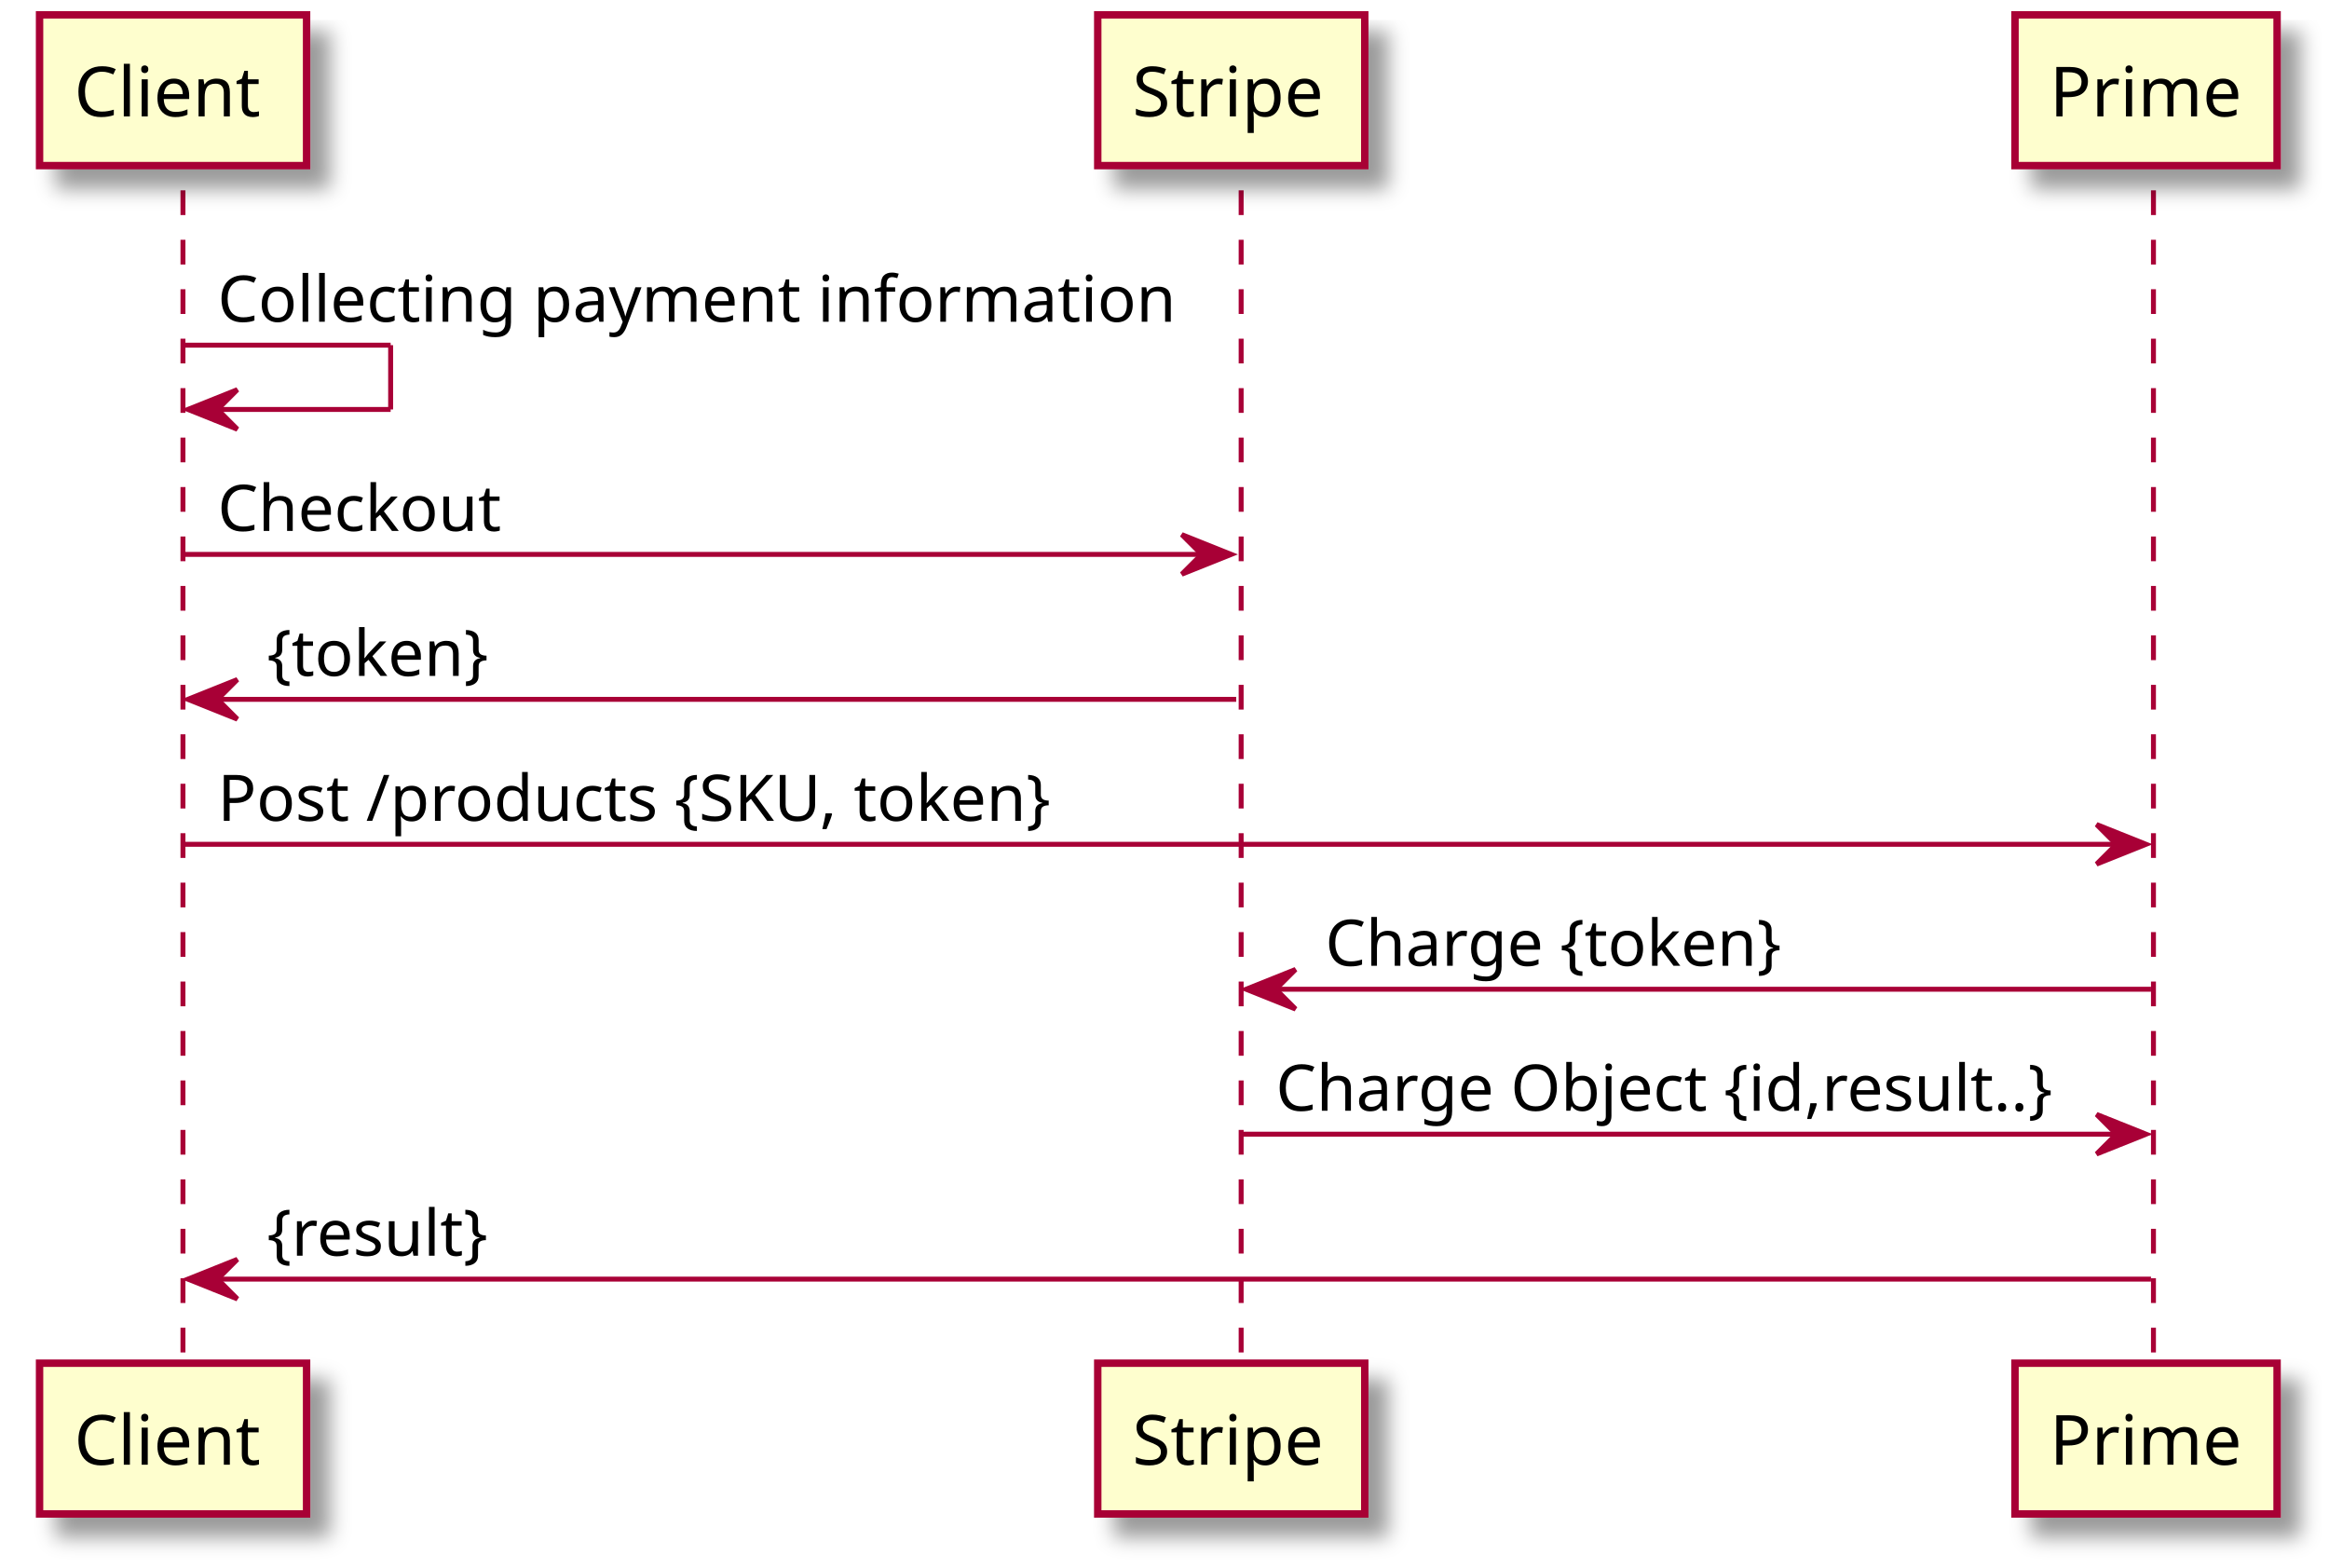
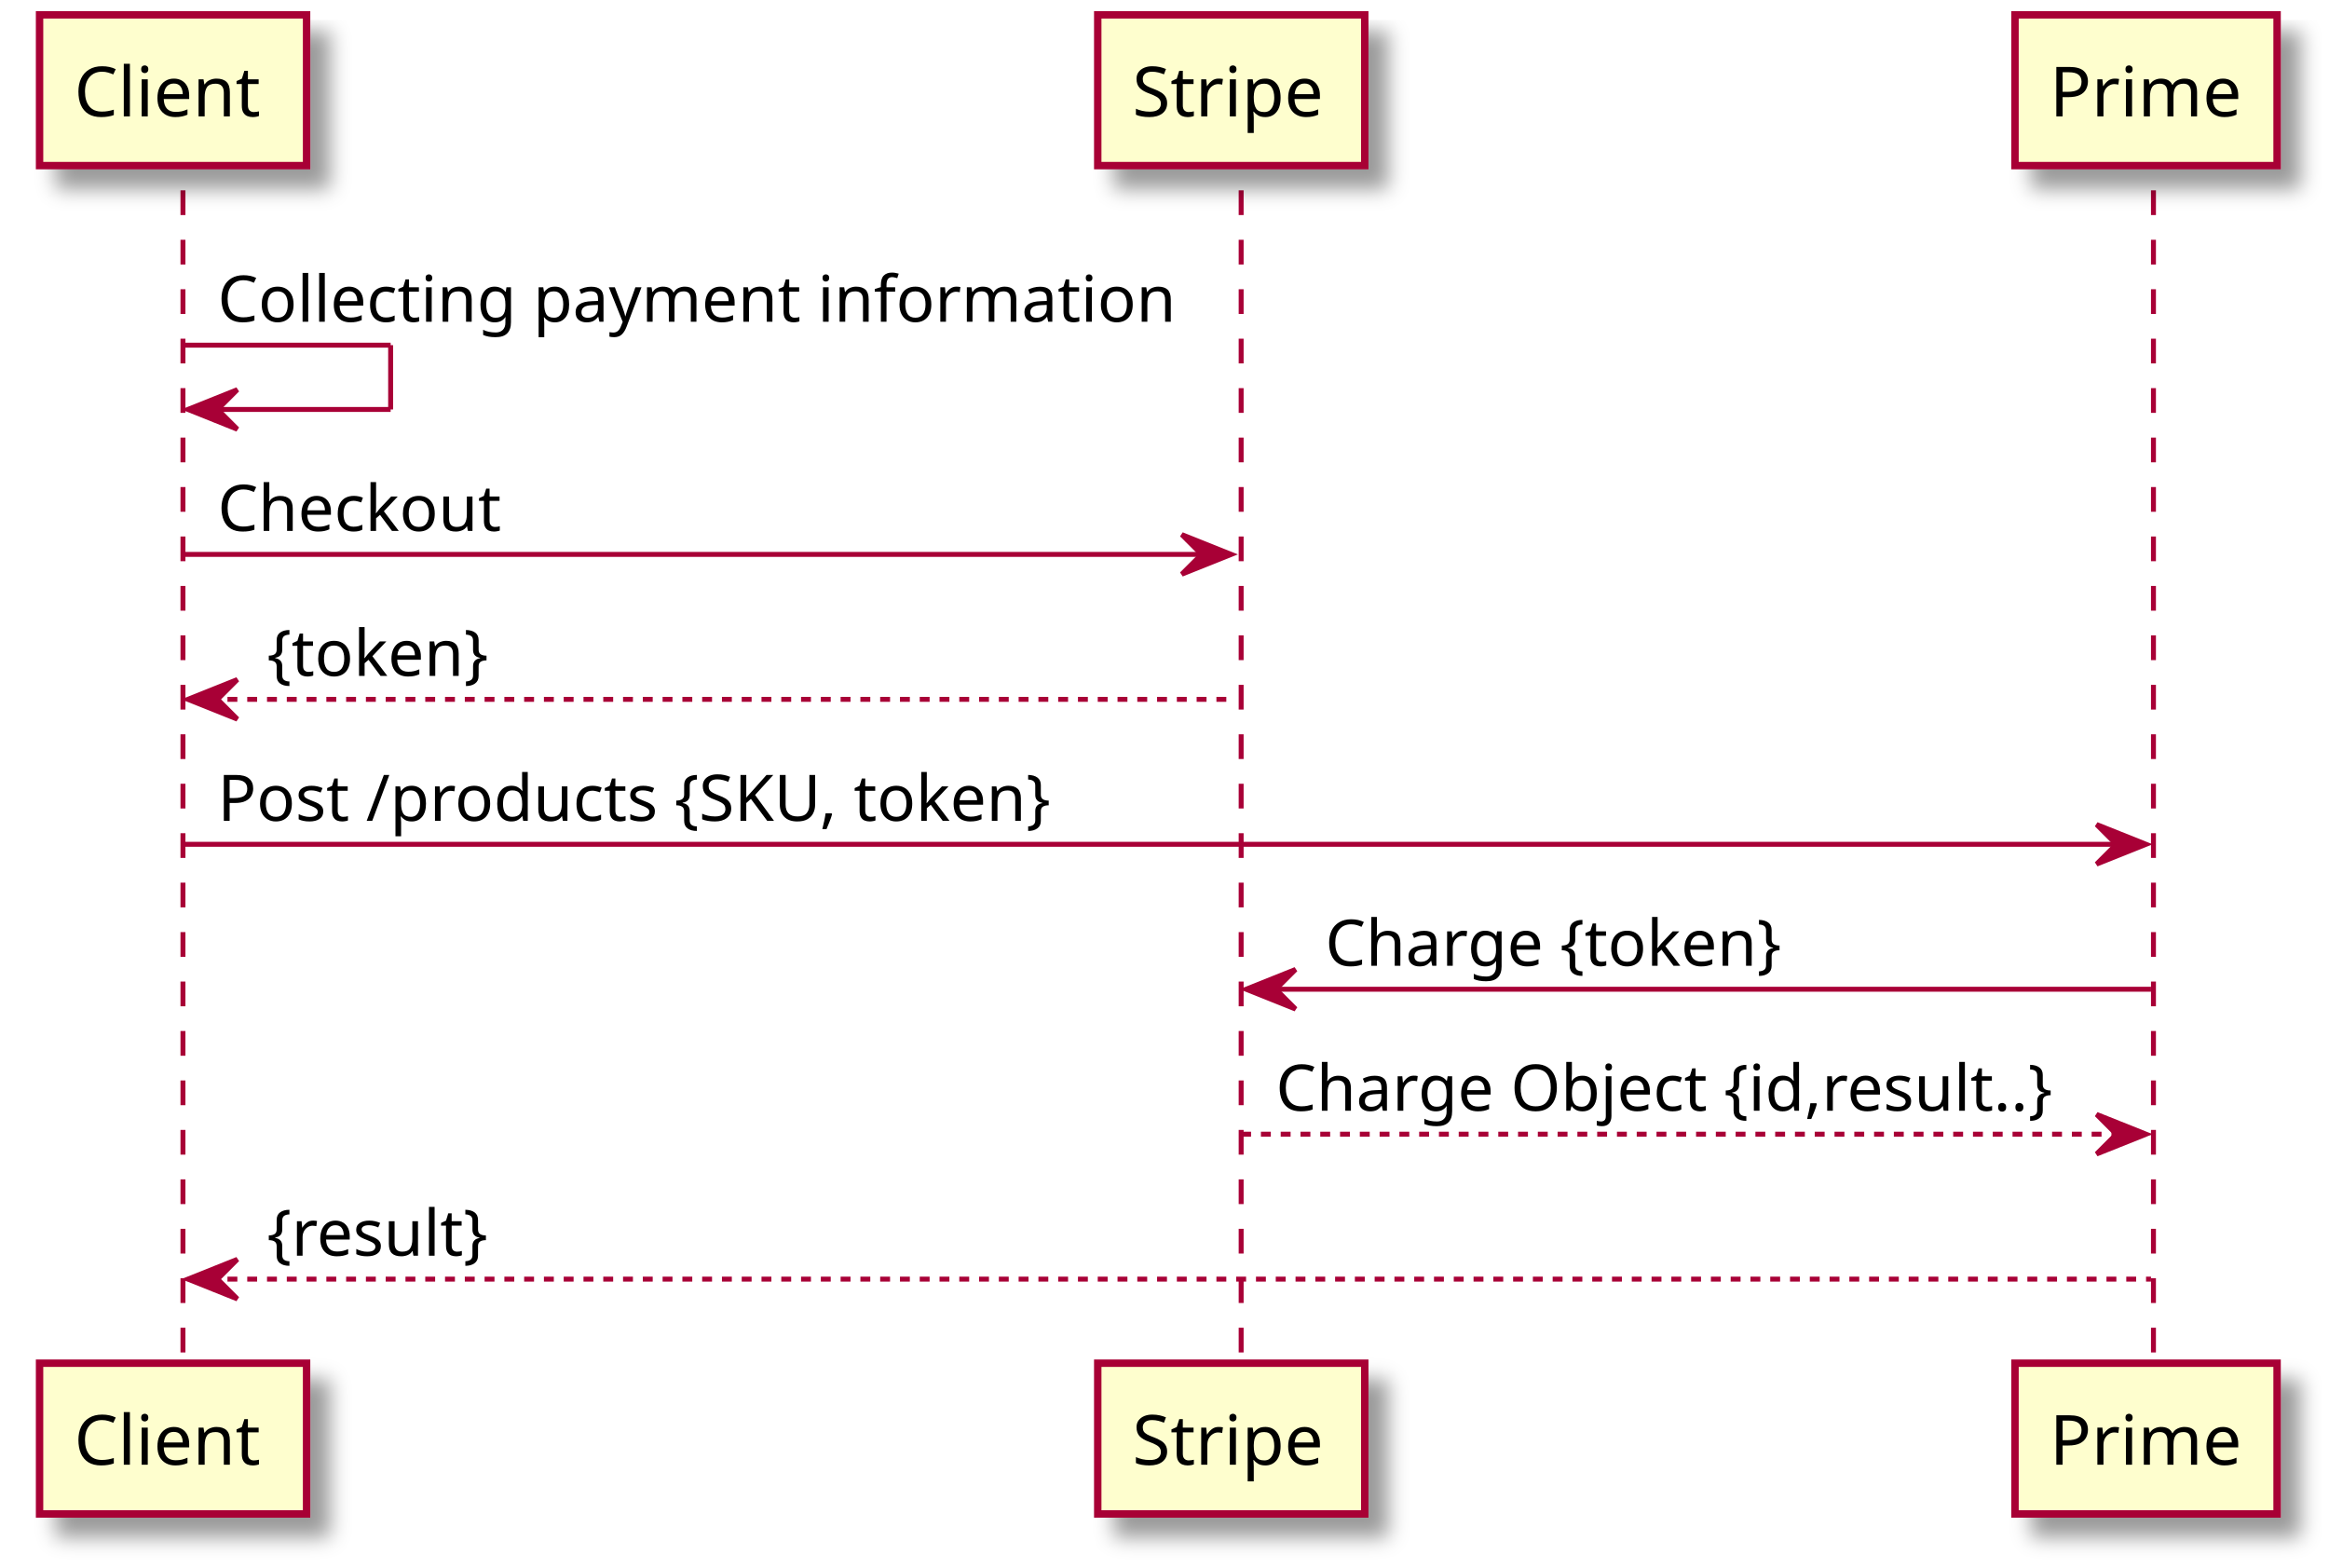
<svg xmlns="http://www.w3.org/2000/svg" contentScriptType="application/ecmascript" contentStyleType="text/css" height="317px" preserveAspectRatio="none" style="width:471px;height:317px;" version="1.1" viewBox="0 0 471 317" width="471px" zoomAndPan="magnify">
  <defs>
-     <filter height="300%" id="f1m4hosuvembij" width="300%" x="-1" y="-1">
+     <filter height="300%" id="f343536049cbm" width="300%" x="-1" y="-1">
      <feGaussianBlur result="blurOut" stdDeviation="2.0" />
      <feColorMatrix in="blurOut" result="blurOut2" type="matrix" values="0 0 0 0 0 0 0 0 0 0 0 0 0 0 0 0 0 0 .4 0" />
      <feOffset dx="4.0" dy="4.0" in="blurOut2" result="blurOut3" />
      <feBlend in="SourceGraphic" in2="blurOut3" mode="normal" />
    </filter>
  </defs>
  <g>
    <line style="stroke: #A80036; stroke-width: 1.0; stroke-dasharray: 5.0,5.0;" x1="37" x2="37" y1="38.488" y2="276.662" />
    <line style="stroke: #A80036; stroke-width: 1.0; stroke-dasharray: 5.0,5.0;" x1="251" x2="251" y1="38.488" y2="276.662" />
    <line style="stroke: #A80036; stroke-width: 1.0; stroke-dasharray: 5.0,5.0;" x1="435.5" x2="435.5" y1="38.488" y2="276.662" />
-     <rect fill="#FEFECE" filter="url(#f1m4hosuvembij)" height="30.488" style="stroke: #A80036; stroke-width: 1.5;" width="54" x="8" y="3" />
+     <rect fill="#FEFECE" filter="url(#f343536049cbm)" height="30.488" style="stroke: #A80036; stroke-width: 1.5;" width="54" x="8" y="3" />
    <text fill="#000000" font-family="sans-serif" font-size="14" lengthAdjust="spacingAndGlyphs" textLength="40" x="15" y="23.535">Client</text>
-     <rect fill="#FEFECE" filter="url(#f1m4hosuvembij)" height="30.488" style="stroke: #A80036; stroke-width: 1.5;" width="54" x="8" y="275.662" />
+     <rect fill="#FEFECE" filter="url(#f343536049cbm)" height="30.488" style="stroke: #A80036; stroke-width: 1.5;" width="54" x="8" y="275.662" />
    <text fill="#000000" font-family="sans-serif" font-size="14" lengthAdjust="spacingAndGlyphs" textLength="40" x="15" y="296.197">Client</text>
-     <rect fill="#FEFECE" filter="url(#f1m4hosuvembij)" height="30.488" style="stroke: #A80036; stroke-width: 1.5;" width="54" x="222" y="3" />
+     <rect fill="#FEFECE" filter="url(#f343536049cbm)" height="30.488" style="stroke: #A80036; stroke-width: 1.5;" width="54" x="222" y="3" />
    <text fill="#000000" font-family="sans-serif" font-size="14" lengthAdjust="spacingAndGlyphs" textLength="40" x="229" y="23.535">Stripe</text>
-     <rect fill="#FEFECE" filter="url(#f1m4hosuvembij)" height="30.488" style="stroke: #A80036; stroke-width: 1.5;" width="54" x="222" y="275.662" />
+     <rect fill="#FEFECE" filter="url(#f343536049cbm)" height="30.488" style="stroke: #A80036; stroke-width: 1.5;" width="54" x="222" y="275.662" />
    <text fill="#000000" font-family="sans-serif" font-size="14" lengthAdjust="spacingAndGlyphs" textLength="40" x="229" y="296.197">Stripe</text>
-     <rect fill="#FEFECE" filter="url(#f1m4hosuvembij)" height="30.488" style="stroke: #A80036; stroke-width: 1.5;" width="53" x="407.5" y="3" />
+     <rect fill="#FEFECE" filter="url(#f343536049cbm)" height="30.488" style="stroke: #A80036; stroke-width: 1.5;" width="53" x="407.5" y="3" />
    <text fill="#000000" font-family="sans-serif" font-size="14" lengthAdjust="spacingAndGlyphs" textLength="39" x="414.5" y="23.535">Prime</text>
-     <rect fill="#FEFECE" filter="url(#f1m4hosuvembij)" height="30.488" style="stroke: #A80036; stroke-width: 1.5;" width="53" x="407.5" y="275.662" />
+     <rect fill="#FEFECE" filter="url(#f343536049cbm)" height="30.488" style="stroke: #A80036; stroke-width: 1.5;" width="53" x="407.5" y="275.662" />
    <text fill="#000000" font-family="sans-serif" font-size="14" lengthAdjust="spacingAndGlyphs" textLength="39" x="414.5" y="296.197">Prime</text>
    <line style="stroke: #A80036; stroke-width: 1.0;" x1="37" x2="79" y1="69.799" y2="69.799" />
    <line style="stroke: #A80036; stroke-width: 1.0;" x1="79" x2="79" y1="69.799" y2="82.799" />
    <line style="stroke: #A80036; stroke-width: 1.0;" x1="38" x2="79" y1="82.799" y2="82.799" />
    <polygon fill="#A80036" points="48,78.799,38,82.799,48,86.799,44,82.799" style="stroke: #A80036; stroke-width: 1.0;" />
    <text fill="#000000" font-family="sans-serif" font-size="13" lengthAdjust="spacingAndGlyphs" textLength="200" x="44" y="65.057">Collecting payment information</text>
    <polygon fill="#A80036" points="239,108.109,249,112.109,239,116.109,243,112.109" style="stroke: #A80036; stroke-width: 1.0;" />
    <line style="stroke: #A80036; stroke-width: 1.0;" x1="37" x2="245" y1="112.109" y2="112.109" />
    <text fill="#000000" font-family="sans-serif" font-size="13" lengthAdjust="spacingAndGlyphs" textLength="60" x="44" y="107.367">Checkout</text>
    <polygon fill="#A80036" points="48,137.42,38,141.42,48,145.42,44,141.42" style="stroke: #A80036; stroke-width: 1.0;" />
-     <line style="stroke: #A80036; stroke-width: 1.0;" x1="42" x2="250" y1="141.42" y2="141.42" />
+     <line style="stroke: #A80036; stroke-width: 1.0; stroke-dasharray: 2.0,2.0;" x1="42" x2="250" y1="141.42" y2="141.42" />
    <text fill="#000000" font-family="sans-serif" font-size="13" lengthAdjust="spacingAndGlyphs" textLength="44" x="54" y="136.678">{token}</text>
    <polygon fill="#A80036" points="424,166.731,434,170.731,424,174.731,428,170.731" style="stroke: #A80036; stroke-width: 1.0;" />
    <line style="stroke: #A80036; stroke-width: 1.0;" x1="37" x2="430" y1="170.731" y2="170.731" />
    <text fill="#000000" font-family="sans-serif" font-size="13" lengthAdjust="spacingAndGlyphs" textLength="174" x="44" y="165.988">Post /products {SKU, token}</text>
    <polygon fill="#A80036" points="262,196.041,252,200.041,262,204.041,258,200.041" style="stroke: #A80036; stroke-width: 1.0;" />
    <line style="stroke: #A80036; stroke-width: 1.0;" x1="256" x2="435" y1="200.041" y2="200.041" />
    <text fill="#000000" font-family="sans-serif" font-size="13" lengthAdjust="spacingAndGlyphs" textLength="92" x="268" y="195.299">Charge {token}</text>
    <polygon fill="#A80036" points="424,225.352,434,229.352,424,233.352,428,229.352" style="stroke: #A80036; stroke-width: 1.0;" />
-     <line style="stroke: #A80036; stroke-width: 1.0;" x1="251" x2="430" y1="229.352" y2="229.352" />
+     <line style="stroke: #A80036; stroke-width: 1.0; stroke-dasharray: 2.0,2.0;" x1="251" x2="430" y1="229.352" y2="229.352" />
    <text fill="#000000" font-family="sans-serif" font-size="13" lengthAdjust="spacingAndGlyphs" textLength="161" x="258" y="224.609">Charge Object {id,result..}</text>
    <polygon fill="#A80036" points="48,254.662,38,258.662,48,262.662,44,258.662" style="stroke: #A80036; stroke-width: 1.0;" />
-     <line style="stroke: #A80036; stroke-width: 1.0;" x1="42" x2="435" y1="258.662" y2="258.662" />
+     <line style="stroke: #A80036; stroke-width: 1.0; stroke-dasharray: 2.0,2.0;" x1="42" x2="435" y1="258.662" y2="258.662" />
    <text fill="#000000" font-family="sans-serif" font-size="13" lengthAdjust="spacingAndGlyphs" textLength="44" x="54" y="253.92">{result}</text>
  </g>
</svg>
